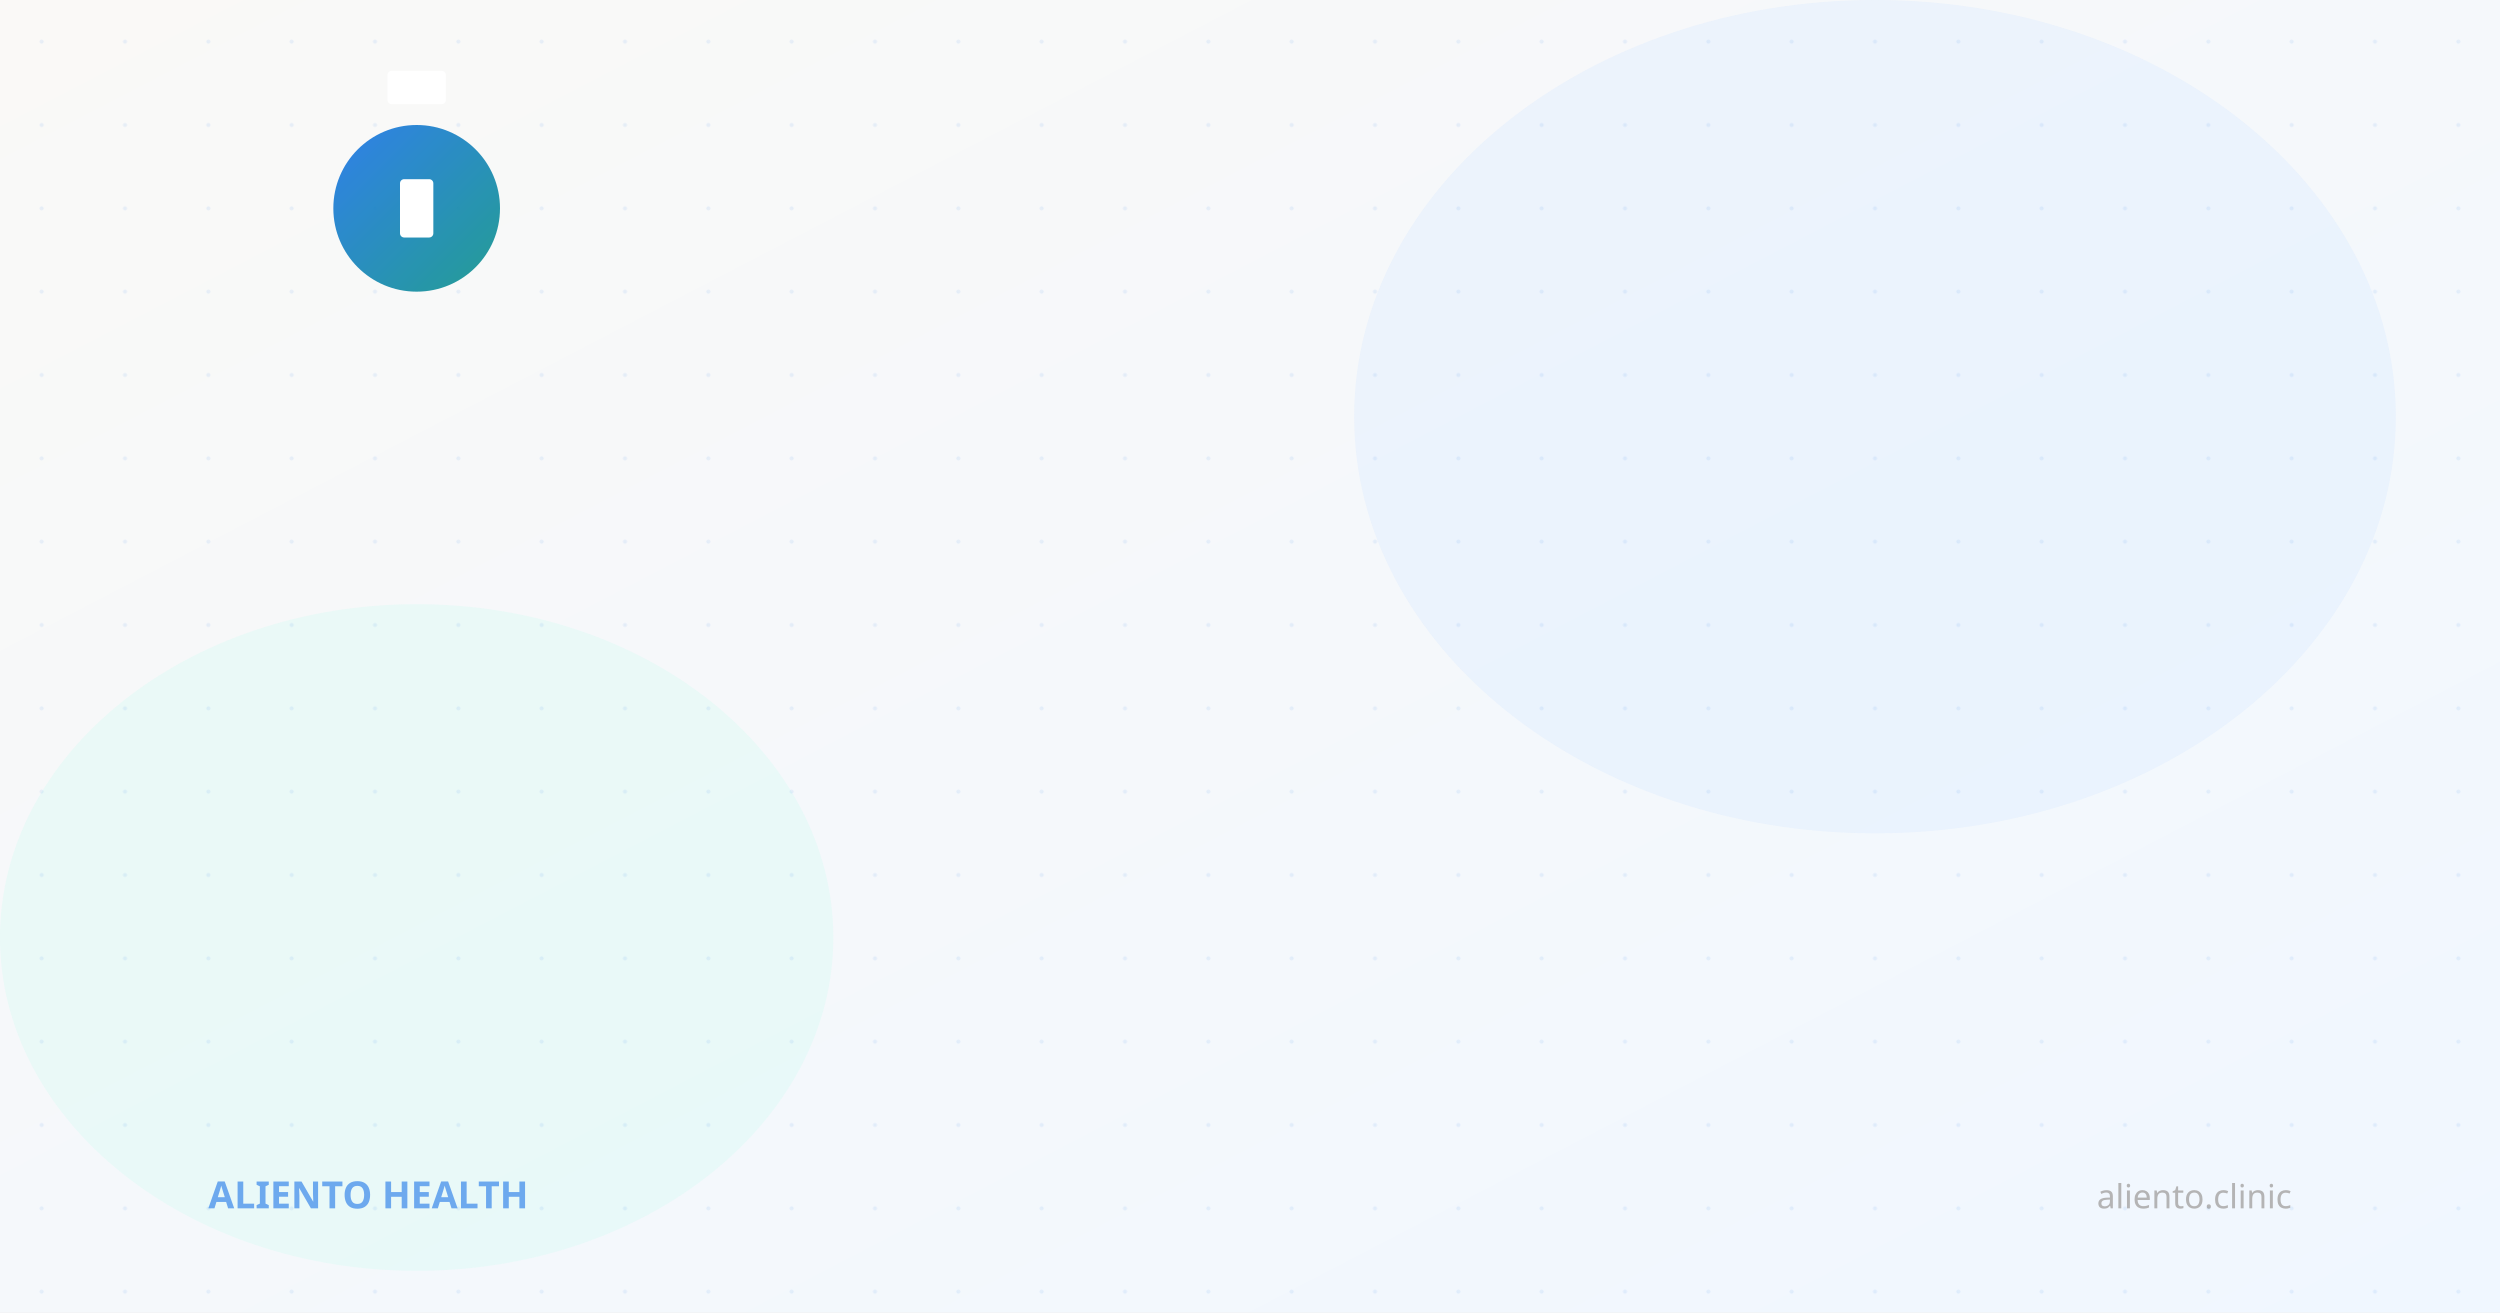
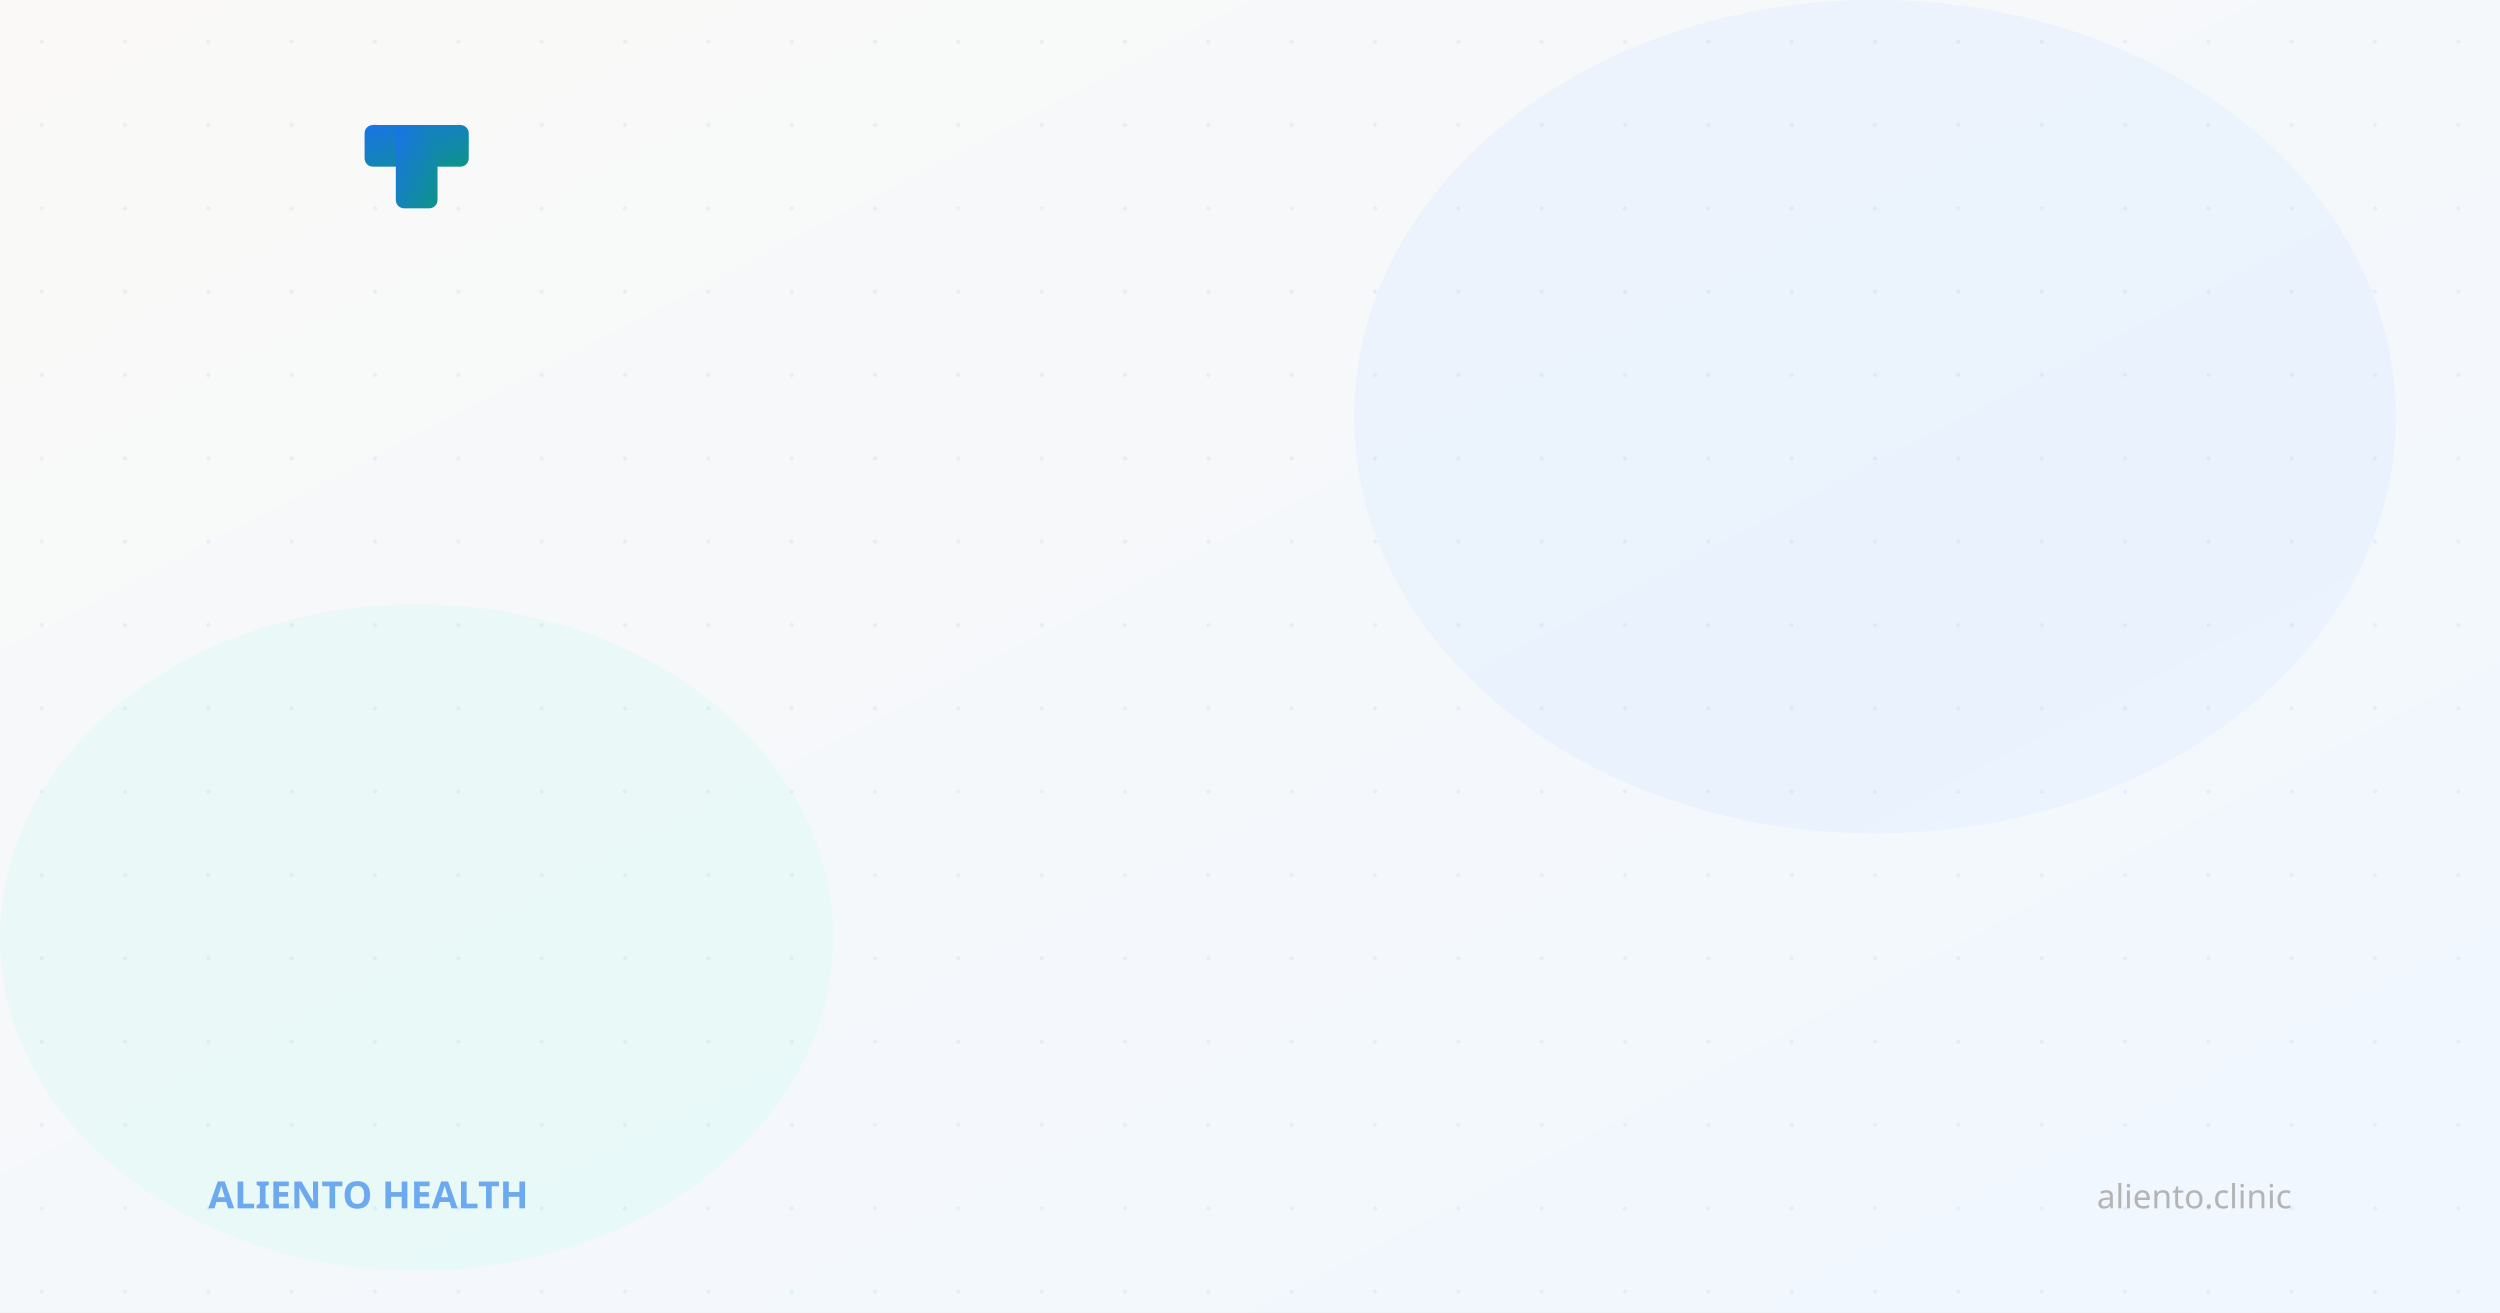
<svg xmlns="http://www.w3.org/2000/svg" width="1200" height="630" viewBox="0 0 1200 630" fill="none">
  <defs>
    <linearGradient id="bg" x1="0%" y1="0%" x2="100%" y2="100%">
      <stop offset="0%" style="stop-color:#faf9f7" />
      <stop offset="100%" style="stop-color:#f0f7ff" />
    </linearGradient>
    <linearGradient id="accent" x1="0%" y1="0%" x2="100%" y2="100%">
      <stop offset="0%" style="stop-color:#1a73e8" />
      <stop offset="100%" style="stop-color:#0d9488" />
    </linearGradient>
  </defs>
  <rect width="1200" height="630" fill="url(#bg)" />
  <ellipse cx="900" cy="200" rx="250" ry="200" fill="#dbeafe" opacity="0.4" />
  <ellipse cx="200" cy="450" rx="200" ry="160" fill="#ccfbf1" opacity="0.3" />
  <pattern id="dots" width="40" height="40" patternUnits="userSpaceOnUse">
    <circle cx="20" cy="20" r="1" fill="#1a73e8" opacity="0.08" />
  </pattern>
  <rect width="1200" height="630" fill="url(#dots)" />
-   <circle cx="200" cy="100" r="40" fill="url(#accent)" opacity="0.9" />
-   <rect x="192" y="86" width="16" height="28" rx="2" fill="white" />
-   <rect x="186" y="22" width="28" height="16" rx="2" fill="white" transform="translate(0 12)" />
+   <rect x="175" y="60" width="50" height="20" rx="4" fill="url(#accent)" />
+   <rect x="190" y="60" width="20" height="40" rx="4" fill="url(#accent)" />
  <text x="100" y="580" font-family="sans-serif" font-size="18" fill="#1a73e8" font-weight="600" opacity="0.6">ALIENTO HEALTH</text>
  <text x="1100" y="580" font-family="sans-serif" font-size="16" fill="#78716c" text-anchor="end" opacity="0.5">aliento.clinic</text>
</svg>
